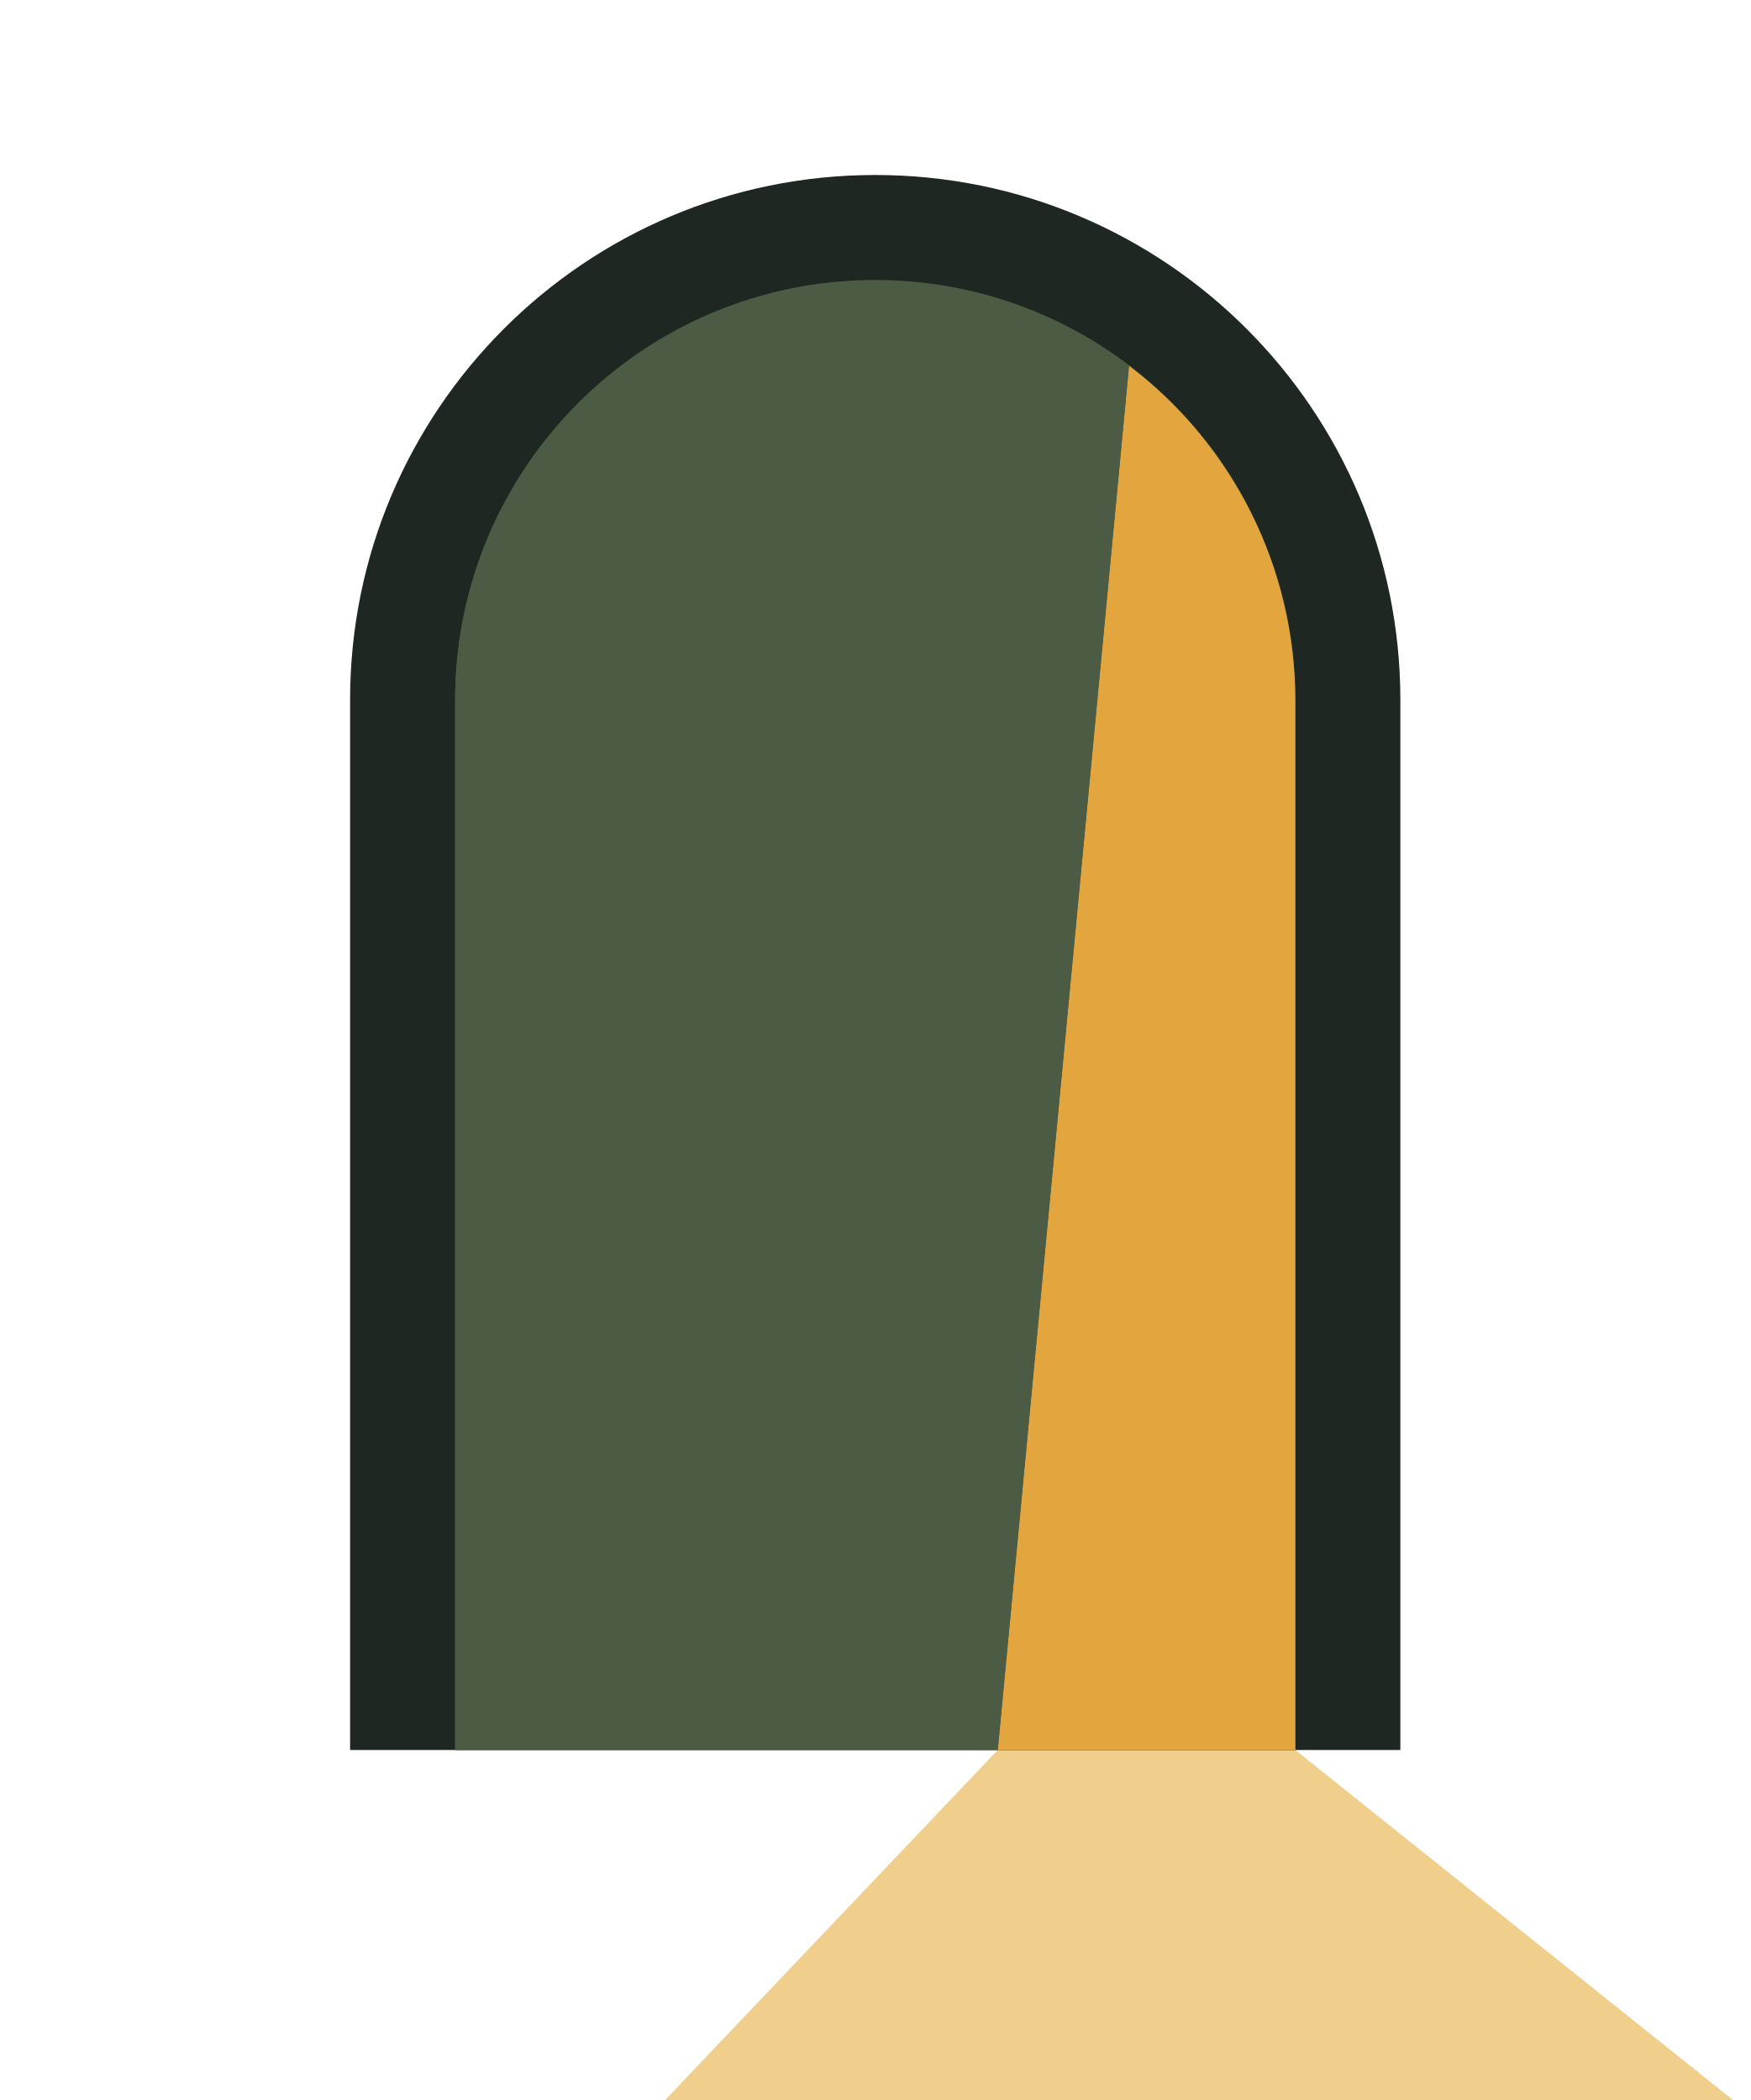
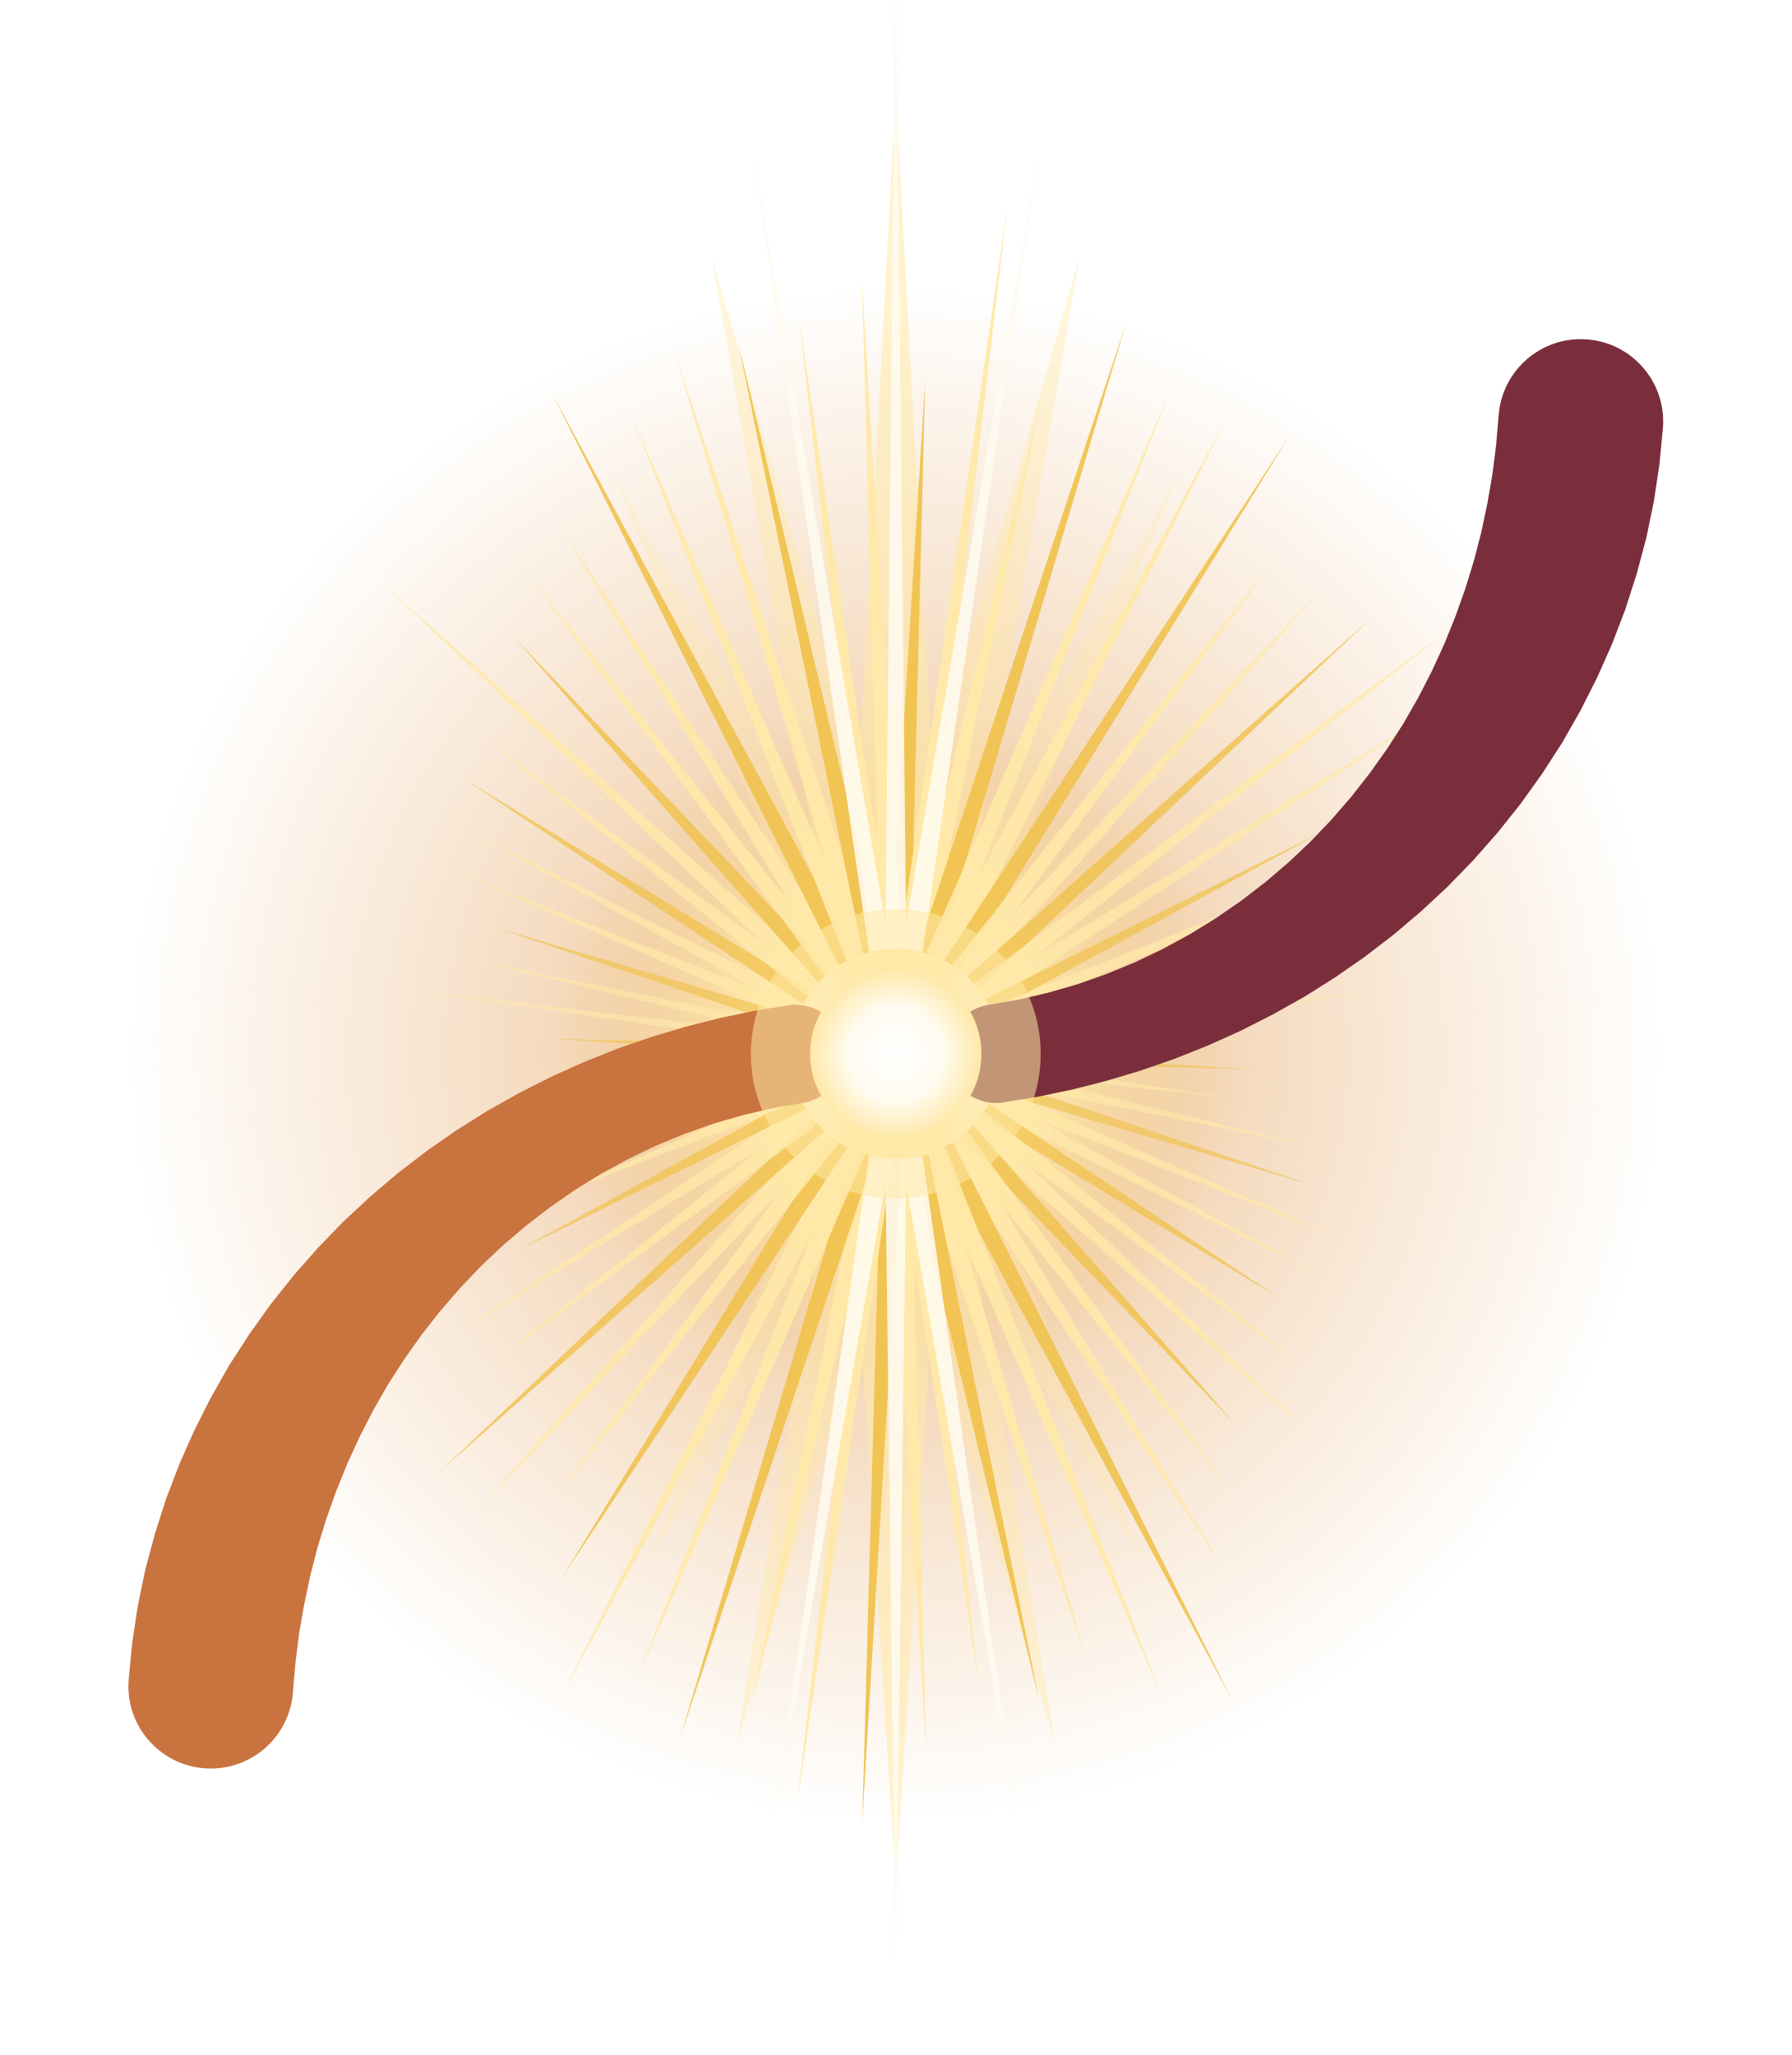
- <svg xmlns="http://www.w3.org/2000/svg" viewBox="0 0 100 120" role="img" aria-label="Kom naar de kerk.">
-   <path d="M57 100 H74 L99 120 H38 Z" fill="#F0CF8C" />
-   <path d="M20 100 V40 A30 30 0 0 1 80 40 V100 Z" fill="#1E2721" />
-   <path d="M26 100 V40 A24 24 0 0 1 74 40 V100 Z" fill="#4C5B44" />
-   <path d="M57 100 L64.5 20.9 A24 24 0 0 1 74 40 V100 Z" fill="#E3A63F" />
-   <path d="M26 100 V40 A24 24 0 0 1 64.5 20.9 L57 100 Z" fill="#4C5B44" />
+ <svg xmlns="http://www.w3.org/2000/svg" viewBox="-8 -20 136 156" role="img" aria-label="Kom naar de kerk.">
+   <defs>
+     <radialGradient id="rp1g">
+       <stop offset="0" stop-color="#FFFBF0" />
+       <stop offset=".18" stop-color="#FFE9A8" stop-opacity=".95" />
+       <stop offset=".45" stop-color="#E0903A" stop-opacity="0.33" />
+       <stop offset="1" stop-color="#E0903A" stop-opacity="0" />
+     </radialGradient>
+     <radialGradient id="rp1k">
+       <stop offset="0" stop-color="#FFFFFF" />
+       <stop offset=".55" stop-color="#FFFBF0" />
+       <stop offset="1" stop-color="#FFE9A8" />
+     </radialGradient>
+   </defs>
+   <circle cx="60" cy="60" r="58" fill="url(#rp1g)" />
+   <path d="M55.41 56.13L38.43 15.78L59.78 54Z" fill="#FFE9A8" opacity="0.28" />
+   <path d="M55.83 55.69L46.02 -0.57L61.86 54.29Z" fill="#FFE9A8" opacity="0.4" />
+   <path d="M56.29 55.28L60 -12.96L63.71 55.28Z" fill="#FFE9A8" opacity="0.55" />
+   <path d="M58.14 54.29L73.98 -0.57L64.17 55.69Z" fill="#FFE9A8" opacity="0.4" />
+   <path d="M60.22 54L81.57 15.78L64.59 56.13Z" fill="#FFE9A8" opacity="0.28" />
+   <path d="M64.59 63.87L78.76 98.47L60.22 66Z" fill="#FFE9A8" opacity="0.28" />
+   <path d="M64.17 64.31L72.11 112.46L58.14 65.71Z" fill="#FFE9A8" opacity="0.4" />
+   <path d="M63.71 64.72L60 123.04L56.29 64.72Z" fill="#FFE9A8" opacity="0.55" />
+   <path d="M61.86 65.71L47.89 112.46L55.83 64.31Z" fill="#FFE9A8" opacity="0.4" />
+   <path d="M59.78 66L41.24 98.47L55.41 63.87Z" fill="#FFE9A8" opacity="0.28" />
+   <path d="M59.55 52.01L62.23 8.88L61.14 52.08Z" fill="#F0C24E" opacity="0.95" />
+   <path d="M60.25 52L68.47 -4.3L61.83 52.21Z" fill="#FFE9A8" opacity="0.95" />
+   <path d="M60.95 52.06L71.1 9.92L62.49 52.4Z" fill="#FFE9A8" opacity="0.94" />
+   <path d="M61.65 52.17L77.48 4.55L63.14 52.64Z" fill="#F0C24E" opacity="0.93" />
+   <path d="M62.34 52.35L80.81 9.76L63.75 52.94Z" fill="#FFE9A8" opacity="0.92" />
+   <path d="M63.01 52.59L85.12 11.75L64.34 53.28Z" fill="#FFE9A8" opacity="0.9" />
+   <path d="M63.67 52.89L89.87 13.11L64.89 53.67Z" fill="#F0C24E" opacity="0.89" />
+   <path d="M64.29 53.25L88.62 22.71L65.41 54.11Z" fill="#FFE9A8" opacity="0.87" />
+   <path d="M64.88 53.66L92.2 24.86L65.89 54.58Z" fill="#FFE9A8" opacity="0.84" />
+   <path d="M65.44 54.13L96.01 27L66.32 55.09Z" fill="#F0C24E" opacity="0.82" />
+   <path d="M65.95 54.65L102.22 27.61L66.71 55.64Z" fill="#FFE9A8" opacity="0.79" />
+   <path d="M66.41 55.21L101.01 33.87L67.05 56.21Z" fill="#FFE9A8" opacity="0.76" />
+   <path d="M66.82 55.82L92.35 43.16L67.34 56.81Z" fill="#F0C24E" opacity="0.73" />
+   <path d="M67.18 56.46L102.73 42.3L67.57 57.43Z" fill="#FFE9A8" opacity="0.7" />
+   <path d="M67.47 57.14L98.99 47.71L67.76 58.06Z" fill="#FFE9A8" opacity="0.67" />
+   <path d="M67.7 57.83L91.72 52.97L67.89 58.71Z" fill="#F0C24E" opacity="0.64" />
+   <path d="M67.87 58.55L96.73 55.16L67.97 59.36Z" fill="#FFE9A8" opacity="0.6" />
+   <path d="M67.97 59.28L86.75 58.83L68 60.02Z" fill="#FFE9A8" opacity="0.57" />
+   <path d="M68 59.98L87.08 61.18L67.97 60.72Z" fill="#F0C24E" opacity="0.57" />
+   <path d="M67.97 60.64L85.11 63.31L67.87 61.45Z" fill="#FFE9A8" opacity="0.6" />
+   <path d="M67.89 61.29L92.72 67.25L67.7 62.17Z" fill="#FFE9A8" opacity="0.64" />
+   <path d="M67.76 61.94L91.66 69.98L67.47 62.86Z" fill="#F0C24E" opacity="0.67" />
+   <path d="M67.57 62.57L94.08 74.12L67.18 63.54Z" fill="#FFE9A8" opacity="0.7" />
+   <path d="M67.34 63.19L91.88 76.6L66.82 64.18Z" fill="#FFE9A8" opacity="0.73" />
+   <path d="M67.05 63.79L88.96 78.45L66.41 64.79Z" fill="#F0C24E" opacity="0.76" />
+   <path d="M66.71 64.36L90.87 83.69L65.95 65.35Z" fill="#FFE9A8" opacity="0.79" />
+   <path d="M66.32 64.91L91.68 89.03L65.44 65.87Z" fill="#FFE9A8" opacity="0.82" />
+   <path d="M65.89 65.42L85.8 88.16L64.88 66.34Z" fill="#F0C24E" opacity="0.84" />
+   <path d="M65.41 65.89L85.51 93.24L64.29 66.75Z" fill="#FFE9A8" opacity="0.87" />
+   <path d="M64.89 66.33L85.1 99.4L63.67 67.11Z" fill="#FFE9A8" opacity="0.89" />
+   <path d="M64.34 66.72L85.57 109.12L63.01 67.41Z" fill="#F0C24E" opacity="0.9" />
+   <path d="M63.75 67.06L80.27 108.94L62.34 67.65Z" fill="#FFE9A8" opacity="0.92" />
+   <path d="M63.14 67.36L74.45 105.83L61.65 67.83Z" fill="#FFE9A8" opacity="0.93" />
+   <path d="M62.49 67.6L70.92 109.24L60.95 67.94Z" fill="#F0C24E" opacity="0.94" />
+   <path d="M61.83 67.79L66.27 107.59L60.25 68Z" fill="#FFE9A8" opacity="0.95" />
+   <path d="M61.14 67.92L62.32 113.1L59.55 67.99Z" fill="#FFE9A8" opacity="0.95" />
+   <path d="M60.45 67.99L57.45 118.43L58.86 67.92Z" fill="#F0C24E" opacity="0.95" />
+   <path d="M59.75 68L52.5 116.98L58.17 67.79Z" fill="#FFE9A8" opacity="0.95" />
+   <path d="M59.05 67.94L48.94 109.91L57.51 67.6Z" fill="#FFE9A8" opacity="0.94" />
+   <path d="M58.35 67.83L43.64 111.89L56.86 67.36Z" fill="#F0C24E" opacity="0.93" />
+   <path d="M57.66 67.65L40.37 107.4L56.25 67.06Z" fill="#FFE9A8" opacity="0.92" />
+   <path d="M56.99 67.41L34.74 108.53L55.66 66.72Z" fill="#FFE9A8" opacity="0.9" />
+   <path d="M56.33 67.11L34.67 99.76L55.11 66.33Z" fill="#F0C24E" opacity="0.89" />
+   <path d="M55.71 66.75L34.06 93.8L54.59 65.89Z" fill="#FFE9A8" opacity="0.87" />
+   <path d="M55.12 66.34L28.02 94.9L54.11 65.42Z" fill="#FFE9A8" opacity="0.84" />
+   <path d="M54.56 65.87L25.4 91.7L53.68 64.91Z" fill="#F0C24E" opacity="0.82" />
+   <path d="M54.05 65.35L29.62 83.31L53.29 64.36Z" fill="#FFE9A8" opacity="0.79" />
+   <path d="M53.59 64.79L26.84 81.12L52.95 63.79Z" fill="#FFE9A8" opacity="0.76" />
+   <path d="M53.18 64.18L31.35 74.91L52.66 63.19Z" fill="#F0C24E" opacity="0.73" />
+   <path d="M52.82 63.54L32.56 71.36L52.43 62.57Z" fill="#FFE9A8" opacity="0.7" />
+   <path d="M52.53 62.86L31.53 68.98L52.24 61.94Z" fill="#FFE9A8" opacity="0.67" />
+   <path d="M52.3 62.17L35.56 65.42L52.11 61.29Z" fill="#F0C24E" opacity="0.64" />
+   <path d="M52.13 61.45L28.51 64.15L52.03 60.64Z" fill="#FFE9A8" opacity="0.6" />
+   <path d="M52.03 60.72L34.11 61.13L52 59.98Z" fill="#FFE9A8" opacity="0.57" />
+   <path d="M52 60.02L33.69 58.85L52.03 59.28Z" fill="#F0C24E" opacity="0.57" />
+   <path d="M52.03 59.36L24.08 55.27L52.13 58.55Z" fill="#FFE9A8" opacity="0.6" />
+   <path d="M52.11 58.71L27.79 52.86L52.3 57.83Z" fill="#FFE9A8" opacity="0.64" />
+   <path d="M52.24 58.06L29.53 50.39L52.53 57.14Z" fill="#F0C24E" opacity="0.67" />
+   <path d="M52.43 57.43L26.85 46.27L52.82 56.46Z" fill="#FFE9A8" opacity="0.7" />
+   <path d="M52.66 56.81L27.71 43.19L53.18 55.82Z" fill="#FFE9A8" opacity="0.73" />
+   <path d="M52.95 56.21L27.3 39.17L53.59 55.21Z" fill="#F0C24E" opacity="0.76" />
+   <path d="M53.29 55.64L28.45 35.79L54.05 54.65Z" fill="#FFE9A8" opacity="0.79" />
+   <path d="M53.68 55.09L20.96 24.23L54.56 54.13Z" fill="#FFE9A8" opacity="0.82" />
+   <path d="M54.11 54.58L30.99 28.34L55.12 53.66Z" fill="#F0C24E" opacity="0.84" />
+   <path d="M54.59 54.11L32.1 23.64L55.71 53.25Z" fill="#FFE9A8" opacity="0.87" />
+   <path d="M55.11 53.67L34.59 20.11L56.33 52.89Z" fill="#FFE9A8" opacity="0.89" />
+   <path d="M55.66 53.28L33.88 9.82L56.99 52.59Z" fill="#F0C24E" opacity="0.9" />
+   <path d="M56.25 52.94L39.95 11.6L57.66 52.35Z" fill="#FFE9A8" opacity="0.92" />
+   <path d="M56.86 52.64L43.29 7L58.35 52.17Z" fill="#FFE9A8" opacity="0.93" />
+   <path d="M57.51 52.4L48.01 5.92L59.05 52.06Z" fill="#F0C24E" opacity="0.94" />
+   <path d="M58.17 52.21L52.63 4L59.75 52Z" fill="#FFE9A8" opacity="0.95" />
+   <path d="M58.86 52.08L57.43 1.22L60.45 52.01Z" fill="#FFE9A8" opacity="0.95" />
+   <path d="M57.97 52.26L49.05 -9.14L59.54 52.01Z" fill="#FFFBF0" opacity=".9" />
+   <path d="M59.2 52.04L60 -24L60.8 52.04Z" fill="#FFFBF0" opacity=".9" />
+   <path d="M60.46 52.01L70.95 -9.14L62.03 52.26Z" fill="#FFFBF0" opacity=".9" />
+   <path d="M62.03 67.74L69.39 119.26L60.46 67.99Z" fill="#FFFBF0" opacity=".9" />
+   <path d="M60.8 67.96L60 130L59.2 67.96Z" fill="#FFFBF0" opacity=".9" />
+   <path d="M59.54 67.99L50.61 119.26L57.97 67.74Z" fill="#FFFBF0" opacity=".9" />
+   <path d="M1.76 107.58L2.03 104.76L2.45 101.96L3.02 99.19L3.75 96.46L4.61 93.77L5.62 91.13L6.76 88.56L8.03 86.05L9.42 83.61L10.94 81.26L12.57 78.98L14.31 76.8L16.15 74.71L18.08 72.72L20.11 70.83L22.22 69.04L24.41 67.36L26.67 65.79L28.99 64.33L31.38 62.99L33.82 61.75L36.31 60.63L38.84 59.62L41.41 58.73L44.01 57.95L46.64 57.28L49.29 56.73L51.97 56.29A3.75 3.75 0 0 1 53.03 63.71L50.72 64.11L48.44 64.64L46.19 65.29L43.98 66.07L41.82 66.96L39.71 67.97L37.66 69.09L35.68 70.31L33.77 71.63L31.94 73.04L30.18 74.54L28.51 76.12L26.92 77.79L25.42 79.52L24.01 81.32L22.69 83.18L21.46 85.09L20.33 87.06L19.3 89.07L18.36 91.12L17.52 93.2L16.77 95.31L16.11 97.45L15.55 99.62L15.09 101.8L14.71 103.99L14.43 106.2L14.24 108.42A6.25 6.25 0 0 1 1.76 107.58Z" fill="#C9733F" />
+   <path d="M118.24 12.42L117.97 15.24L117.55 18.04L116.98 20.81L116.25 23.54L115.39 26.23L114.38 28.87L113.24 31.44L111.97 33.95L110.58 36.39L109.06 38.74L107.43 41.02L105.69 43.2L103.85 45.29L101.92 47.28L99.89 49.17L97.78 50.96L95.59 52.64L93.33 54.21L91.01 55.67L88.62 57.01L86.18 58.25L83.69 59.37L81.16 60.38L78.59 61.27L75.99 62.05L73.36 62.72L70.71 63.27L68.03 63.71A3.75 3.75 0 0 1 66.97 56.29L69.28 55.89L71.56 55.36L73.81 54.71L76.02 53.93L78.18 53.04L80.29 52.03L82.34 50.91L84.32 49.69L86.23 48.37L88.06 46.96L89.82 45.46L91.49 43.88L93.08 42.21L94.58 40.48L95.99 38.68L97.31 36.82L98.54 34.91L99.67 32.94L100.7 30.93L101.64 28.88L102.48 26.8L103.23 24.69L103.89 22.55L104.45 20.38L104.91 18.2L105.29 16.01L105.57 13.8L105.76 11.58A6.25 6.25 0 0 1 118.24 12.42Z" fill="#7A2E3B" />
+   <circle cx="60" cy="60" r="11" fill="#FFE9A8" opacity=".55" />
+   <circle cx="60" cy="60" r="6.5" fill="url(#rp1k)" />
</svg>
